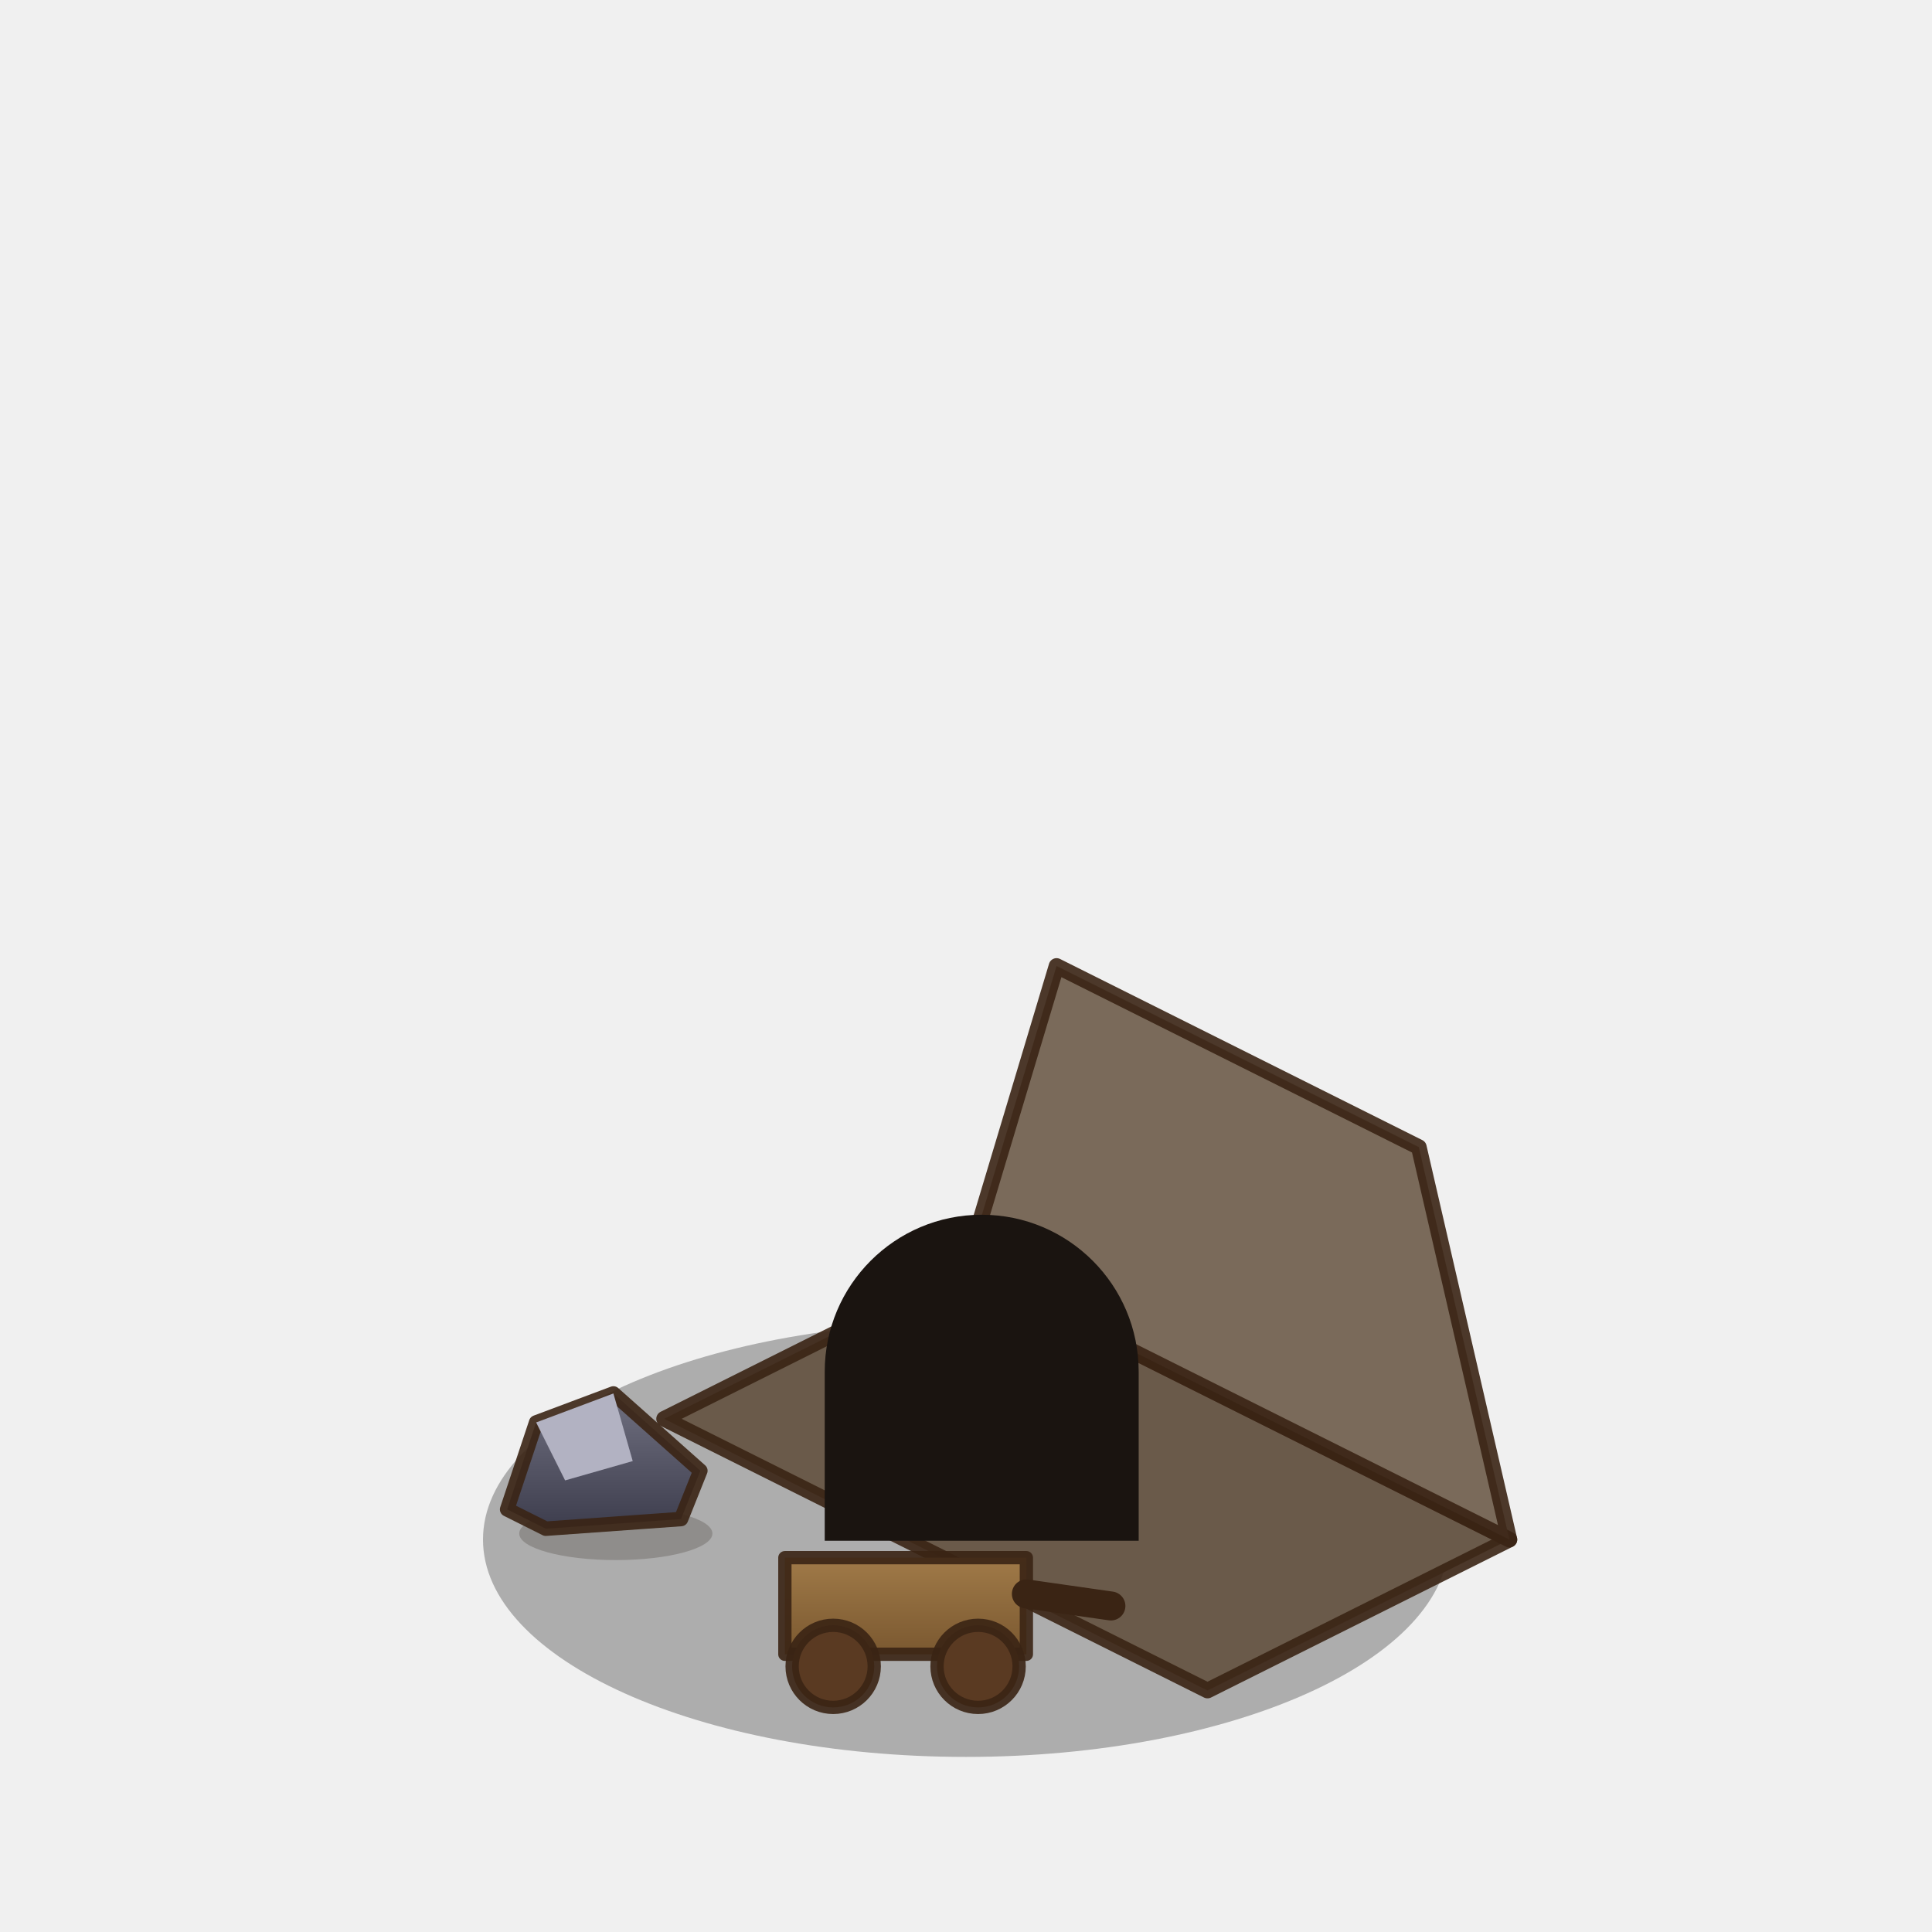
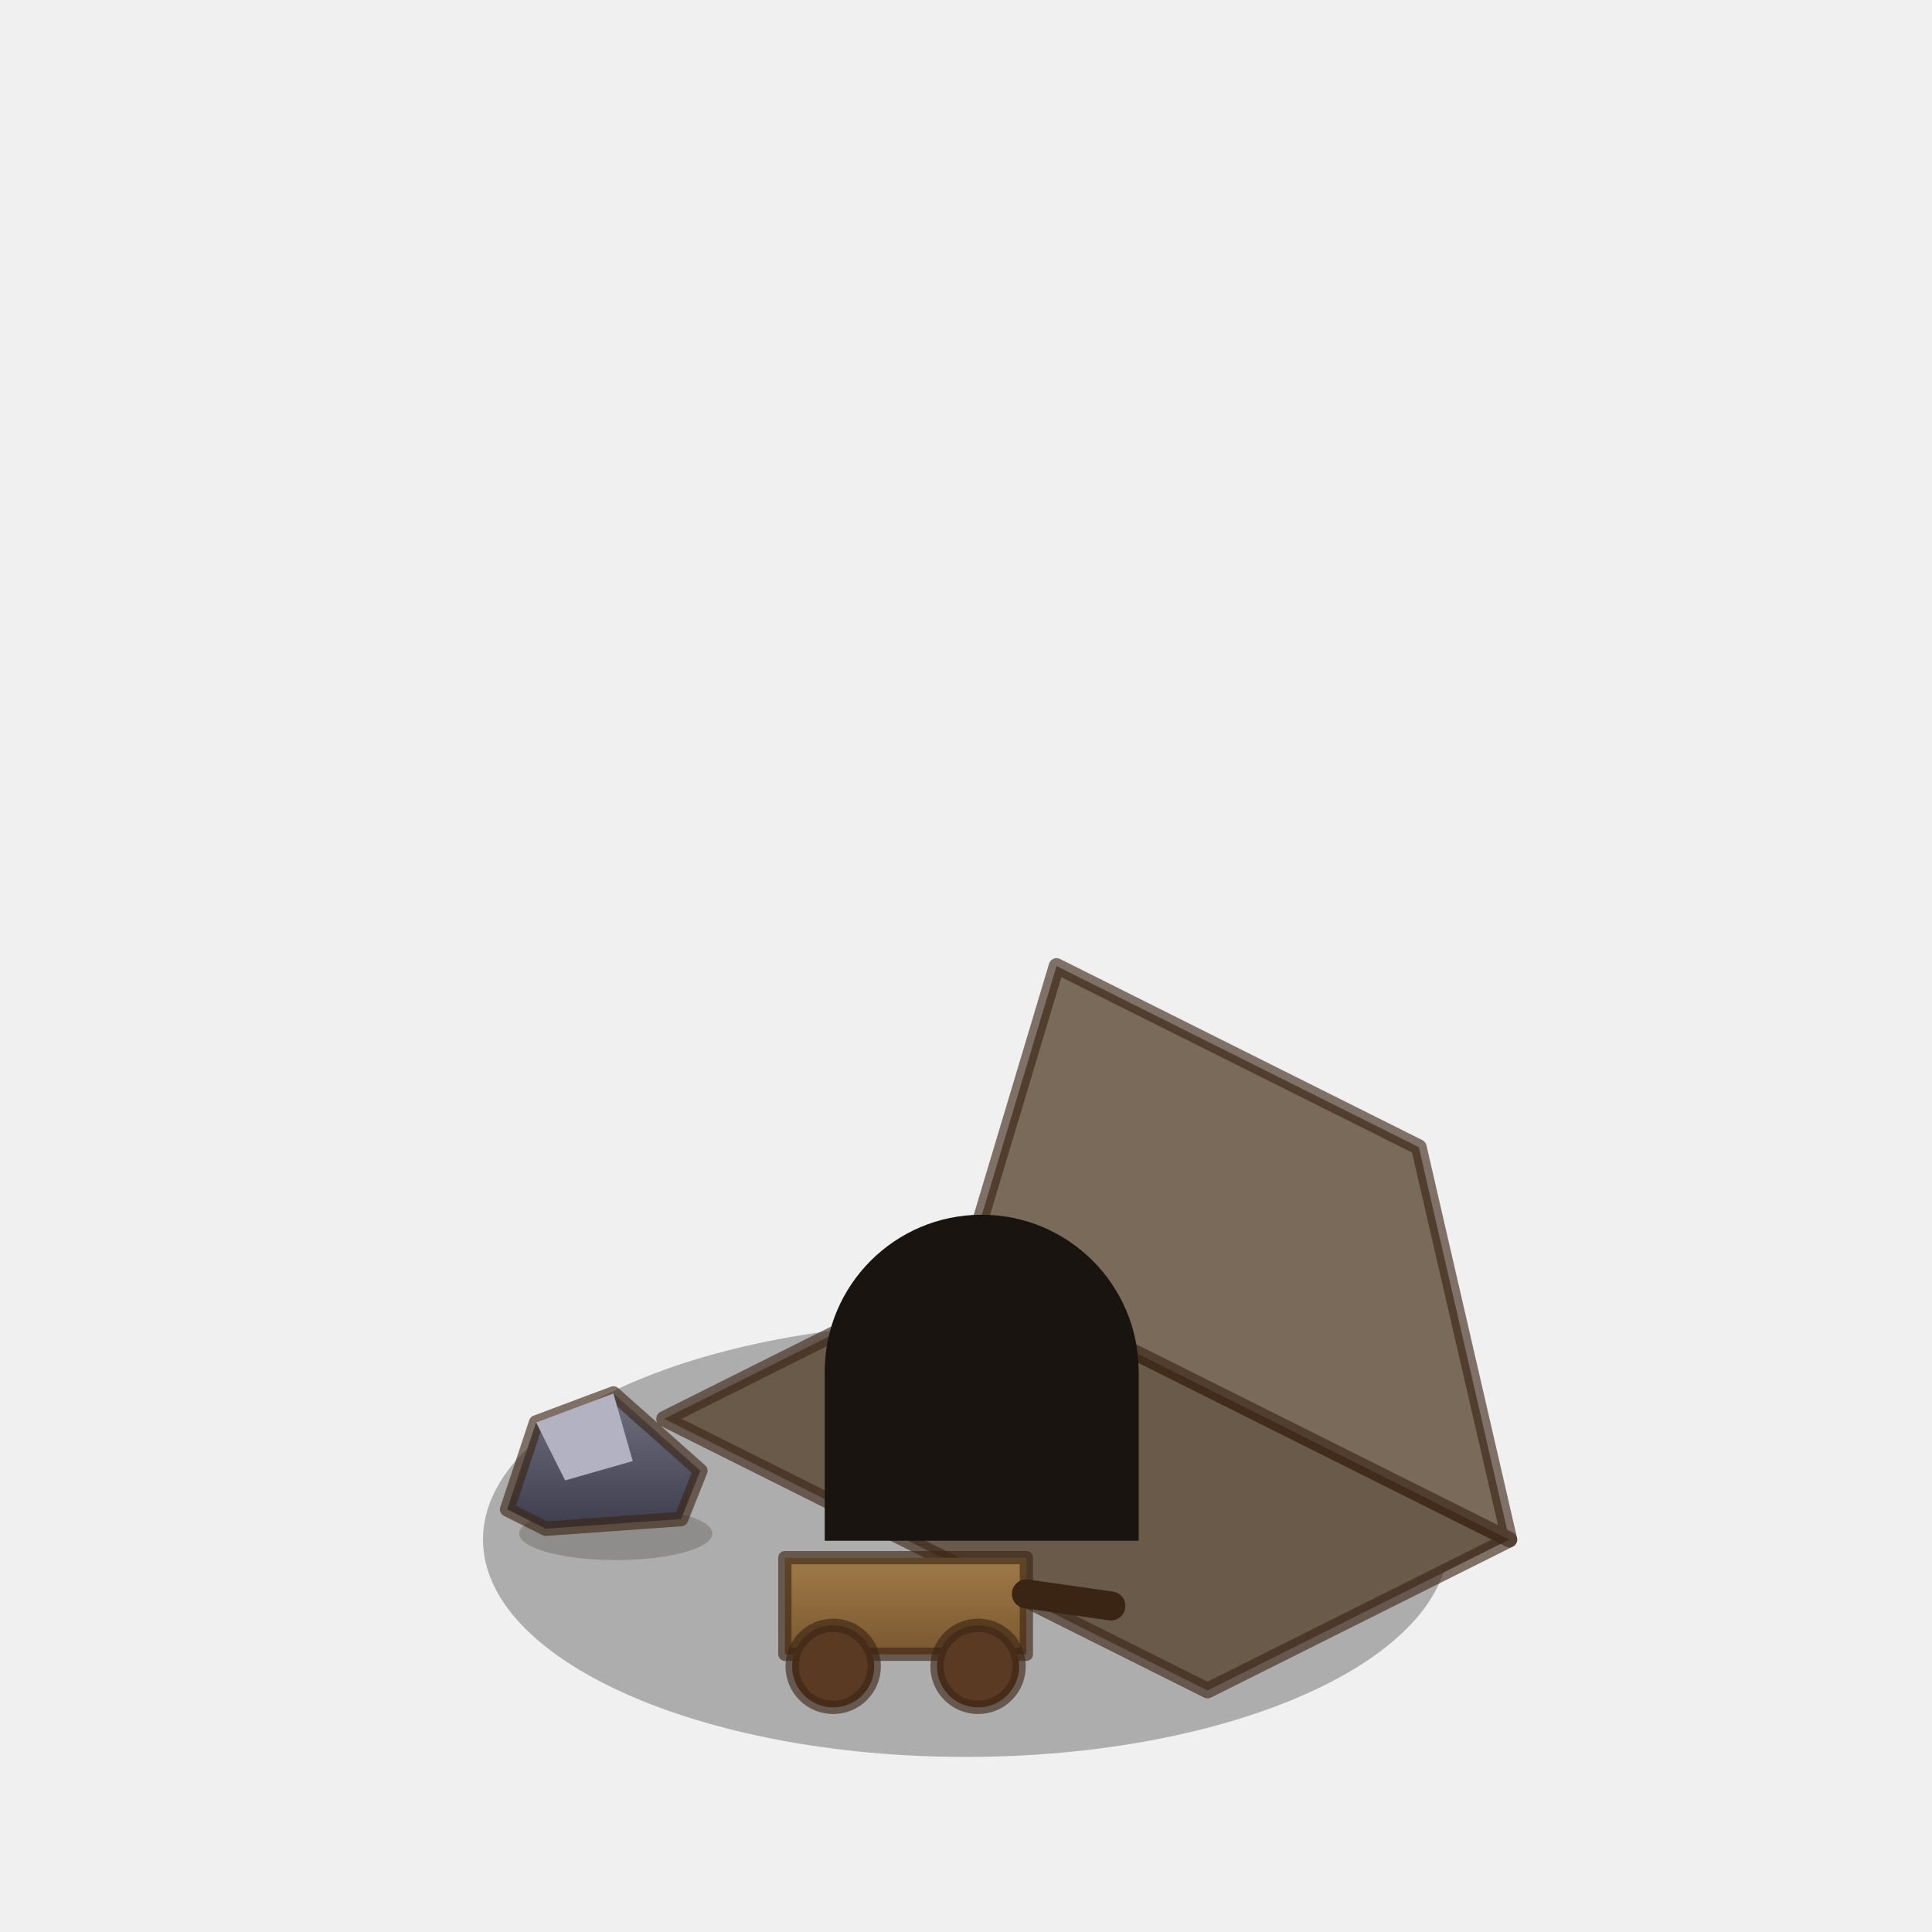
<svg xmlns="http://www.w3.org/2000/svg" viewBox="0 0 256 256" width="256" height="256">
  <defs>
    <pattern id="gtex" width="6" height="6" patternUnits="userSpaceOnUse">
      <circle cx="1.5" cy="1.5" r="0.8" fill="#000" opacity="0.18" />
      <circle cx="4.5" cy="4" r="0.6" fill="#fff" opacity="0.18" />
    </pattern>
    <pattern id="stripes" width="8" height="8" patternUnits="userSpaceOnUse" patternTransform="rotate(45)">
      <rect width="4" height="8" fill="#fff" opacity="0.35" />
    </pattern>
+     <linearGradient id="ao" x1="0" y1="0" x2="0" y2="1">
+       <stop offset="0.55" stop-color="#1a0e04" stop-opacity="0" />
+       <stop offset="1" stop-color="#1a0e04" stop-opacity="0.3" />
+     </linearGradient>
    <pattern id="stonetex" width="12" height="7" patternUnits="userSpaceOnUse">
      <path d="M0,3.5 h12 M6,0 v3.5 M0,3.5 v3.5 M12,3.5 v3.5" stroke="#000" stroke-width="0.9" fill="none" opacity="0.16" />
+     </pattern>
+     <pattern id="marbletex" width="16" height="16" patternUnits="userSpaceOnUse">
+       <path d="M0,10 q4,-3 8,0 t8,0 M-2,3 q5,2 10,-1 t8,1" stroke="#000" stroke-width="0.6" fill="none" opacity="0.08" />
+     </pattern>
+     <pattern id="sandtex" width="14" height="8" patternUnits="userSpaceOnUse">
+       <path d="M0,4 h14 M7,0 v4 M0,4 v4 M14,4 v4" stroke="#000" stroke-width="0.8" fill="none" opacity="0.13" />
+     </pattern>
+     <pattern id="hidetex" width="10" height="10" patternUnits="userSpaceOnUse">
+       <path d="M0,5 h10" stroke="#000" stroke-width="0.7" opacity="0.16" stroke-dasharray="1.5 2" />
+       <path d="M5,0 v10" stroke="#000" stroke-width="0.7" opacity="0.1" stroke-dasharray="1.5 2" />
+     </pattern>
+     <pattern id="plastertex" width="9" height="9" patternUnits="userSpaceOnUse">
+       <circle cx="2" cy="3" r="0.6" fill="#000" opacity="0.08" />
+       <circle cx="6.5" cy="7" r="0.5" fill="#fff" opacity="0.14" />
+     </pattern>
+     <pattern id="thatchtex" width="6" height="6" patternUnits="userSpaceOnUse" patternTransform="rotate(75)">
+       <path d="M0,3 h6" stroke="#000" stroke-width="0.9" opacity="0.16" />
+       <path d="M0,0.8 h6" stroke="#fff" stroke-width="0.5" opacity="0.12" />
+     </pattern>
+     <pattern id="mosaictex" width="4" height="4" patternUnits="userSpaceOnUse">
+       <rect width="2" height="2" fill="#fff" opacity="0.3" />
+       <rect x="2" y="2" width="2" height="2" fill="#000" opacity="0.14" />
+     </pattern>
+     <pattern id="tiletex" width="6" height="4" patternUnits="userSpaceOnUse">
+       <path d="M0,4 a3,3 0 0 1 6,0" stroke="#000" stroke-width="0.6" fill="none" opacity="0.14" />
    </pattern>
    <pattern id="planktex" width="12" height="5" patternUnits="userSpaceOnUse">
      <path d="M0,2.5 h12" stroke="#000" stroke-width="0.9" opacity="0.18" />
      <path d="M0,4.6 h12" stroke="#fff" stroke-width="0.6" opacity="0.12" />
    </pattern>
  </defs>
  <defs>
    <linearGradient id="g0" x1="0" y1="0" x2="0" y2="1">
      <stop offset="0" stop-color="#a07a48" />
      <stop offset="1" stop-color="#7a5830" />
    </linearGradient>
    <linearGradient id="g1" x1="0" y1="0" x2="0" y2="1">
      <stop offset="0" stop-color="#707080" />
      <stop offset="1" stop-color="#3d3d4d" />
    </linearGradient>
  </defs>
  <g transform="translate(-32,92) scale(1.6)">
    <ellipse cx="100" cy="70" rx="40" ry="18" fill="#000" opacity="0.28" />
-     <polygon points="100,47.5 145,70 120,82.5 75,60" fill="#6a5a4a" stroke="#3a2414" stroke-width="1.3" stroke-opacity="0.9" stroke-linejoin="round" stroke-linecap="round" />
-     <polygon points="100,47.5 145,70 137.5,37.5 107.5,22.5" fill="#7a6a5a" stroke="#3a2414" stroke-width="1.3" stroke-opacity="0.9" stroke-linejoin="round" stroke-linecap="round" />
+     <polygon points="100,47.5 145,70 120,82.5 75,60" fill="#6a5a4a" stroke="#3a2414" stroke-width="1.3" stroke-opacity="0.62" stroke-linejoin="round" stroke-linecap="round" />
+     <polygon points="100,47.5 145,70 137.5,37.5 107.5,22.5" fill="#7a6a5a" stroke="#3a2414" stroke-width="1.3" stroke-opacity="0.62" stroke-linejoin="round" stroke-linecap="round" />
    <path d="M88.3,70.1 v-14 a13,13 0 0 1 26,0 v14 z" fill="#1a1410" />
-     <rect x="85" y="71.5" width="20" height="8" fill="url(#g0)" stroke="#3a2414" stroke-width="1.1" stroke-opacity="0.9" stroke-linejoin="round" stroke-linecap="round" />
-     <circle cx="89" cy="80.5" r="3.4" fill="#5a3a22" stroke="#3a2414" stroke-width="1.1" stroke-opacity="0.9" stroke-linejoin="round" stroke-linecap="round" />
-     <circle cx="101" cy="80.5" r="3.4" fill="#5a3a22" stroke="#3a2414" stroke-width="1.1" stroke-opacity="0.9" stroke-linejoin="round" stroke-linecap="round" />
+     <rect x="85" y="71.5" width="20" height="8" fill="url(#g0)" stroke="#3a2414" stroke-width="1.1" stroke-opacity="0.62" stroke-linejoin="round" stroke-linecap="round" />
+     <circle cx="89" cy="80.5" r="3.4" fill="#5a3a22" stroke="#3a2414" stroke-width="1.1" stroke-opacity="0.62" stroke-linejoin="round" stroke-linecap="round" />
+     <circle cx="101" cy="80.5" r="3.4" fill="#5a3a22" stroke="#3a2414" stroke-width="1.1" stroke-opacity="0.62" stroke-linejoin="round" stroke-linecap="round" />
    <line x1="105" y1="74.5" x2="112" y2="75.5" stroke="#3a2414" stroke-width="2.4" stroke-linecap="round" />
    <ellipse cx="71" cy="69.5" rx="8" ry="2.2" fill="#1a0e04" opacity="0.2" />
-     <polygon points="62,67.5 64.4,60.3 70.8,57.9 78,64.3 76.4,68.3 65.2,69.1" fill="url(#g1)" stroke="#3a2414" stroke-width="1.2" stroke-opacity="0.9" stroke-linejoin="round" stroke-linecap="round" />
+     <polygon points="62,67.5 64.4,60.3 70.8,57.9 78,64.3 76.4,68.3 65.2,69.1" fill="url(#g1)" stroke="#3a2414" stroke-width="1.2" stroke-opacity="0.62" stroke-linejoin="round" stroke-linecap="round" />
    <polygon points="64.4,60.3 70.8,57.9 72.4,63.5 66.8,65.1" fill="#b2b2c2" />
  </g>
</svg>
